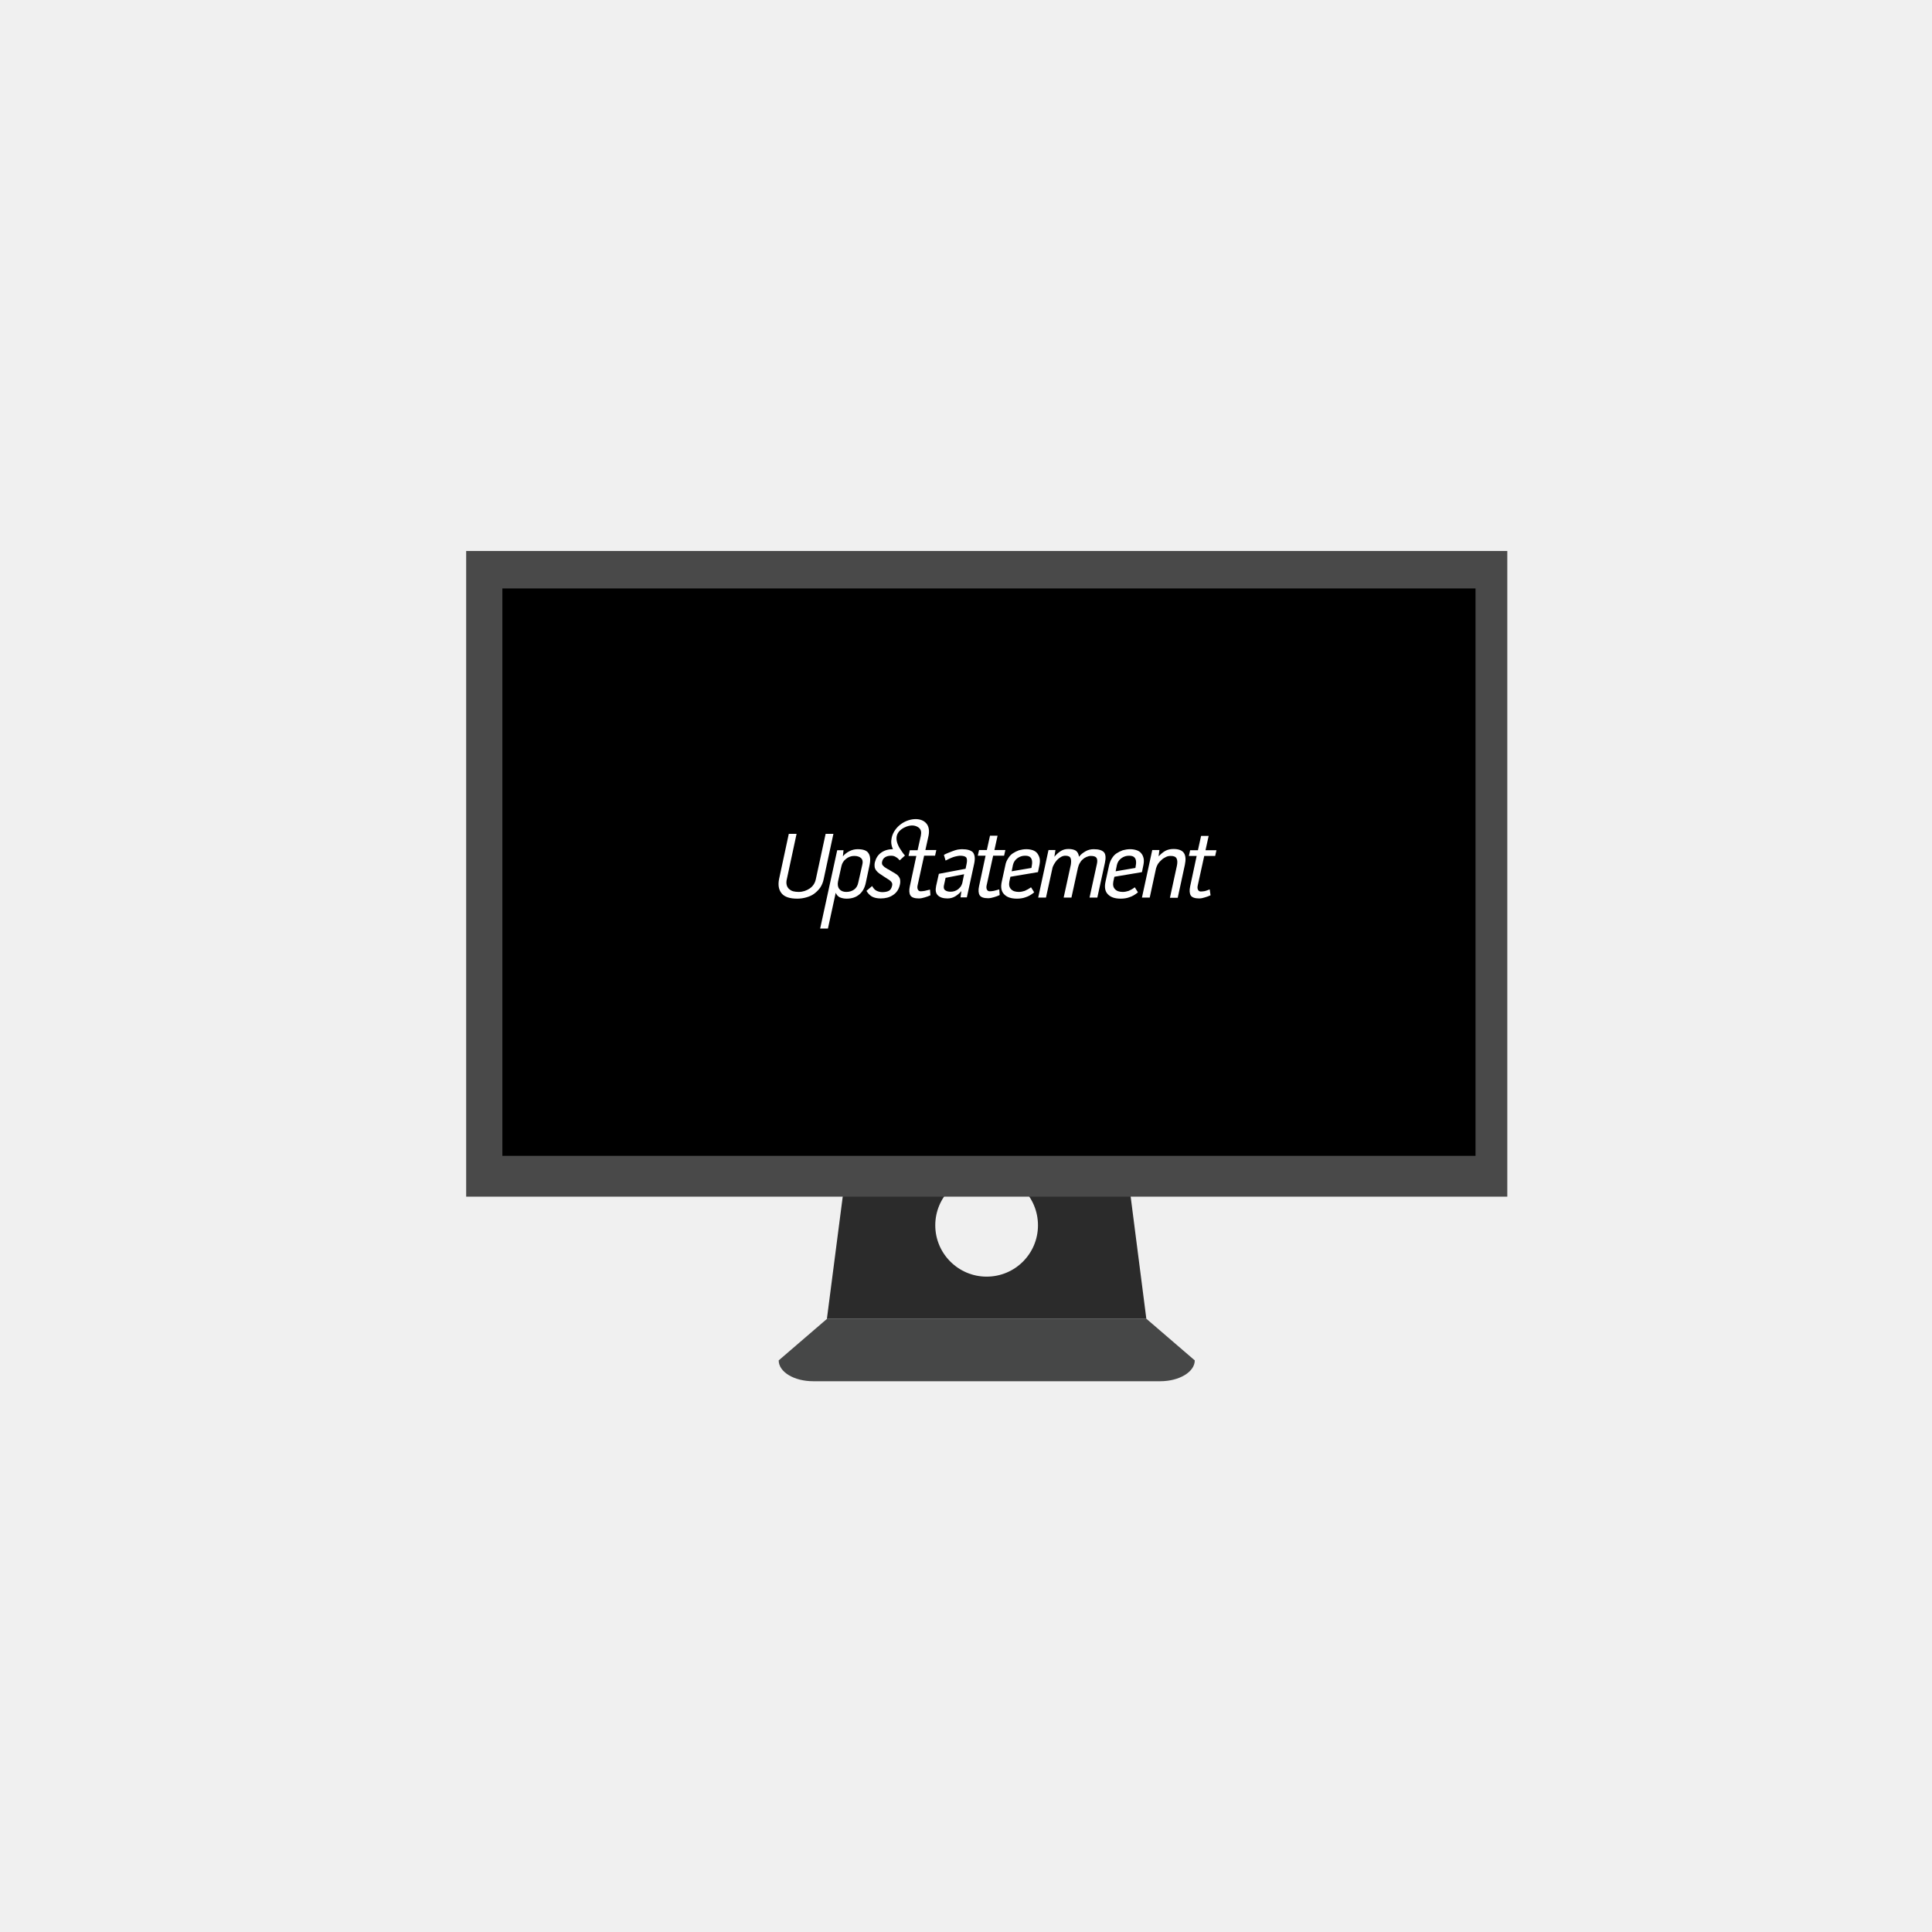
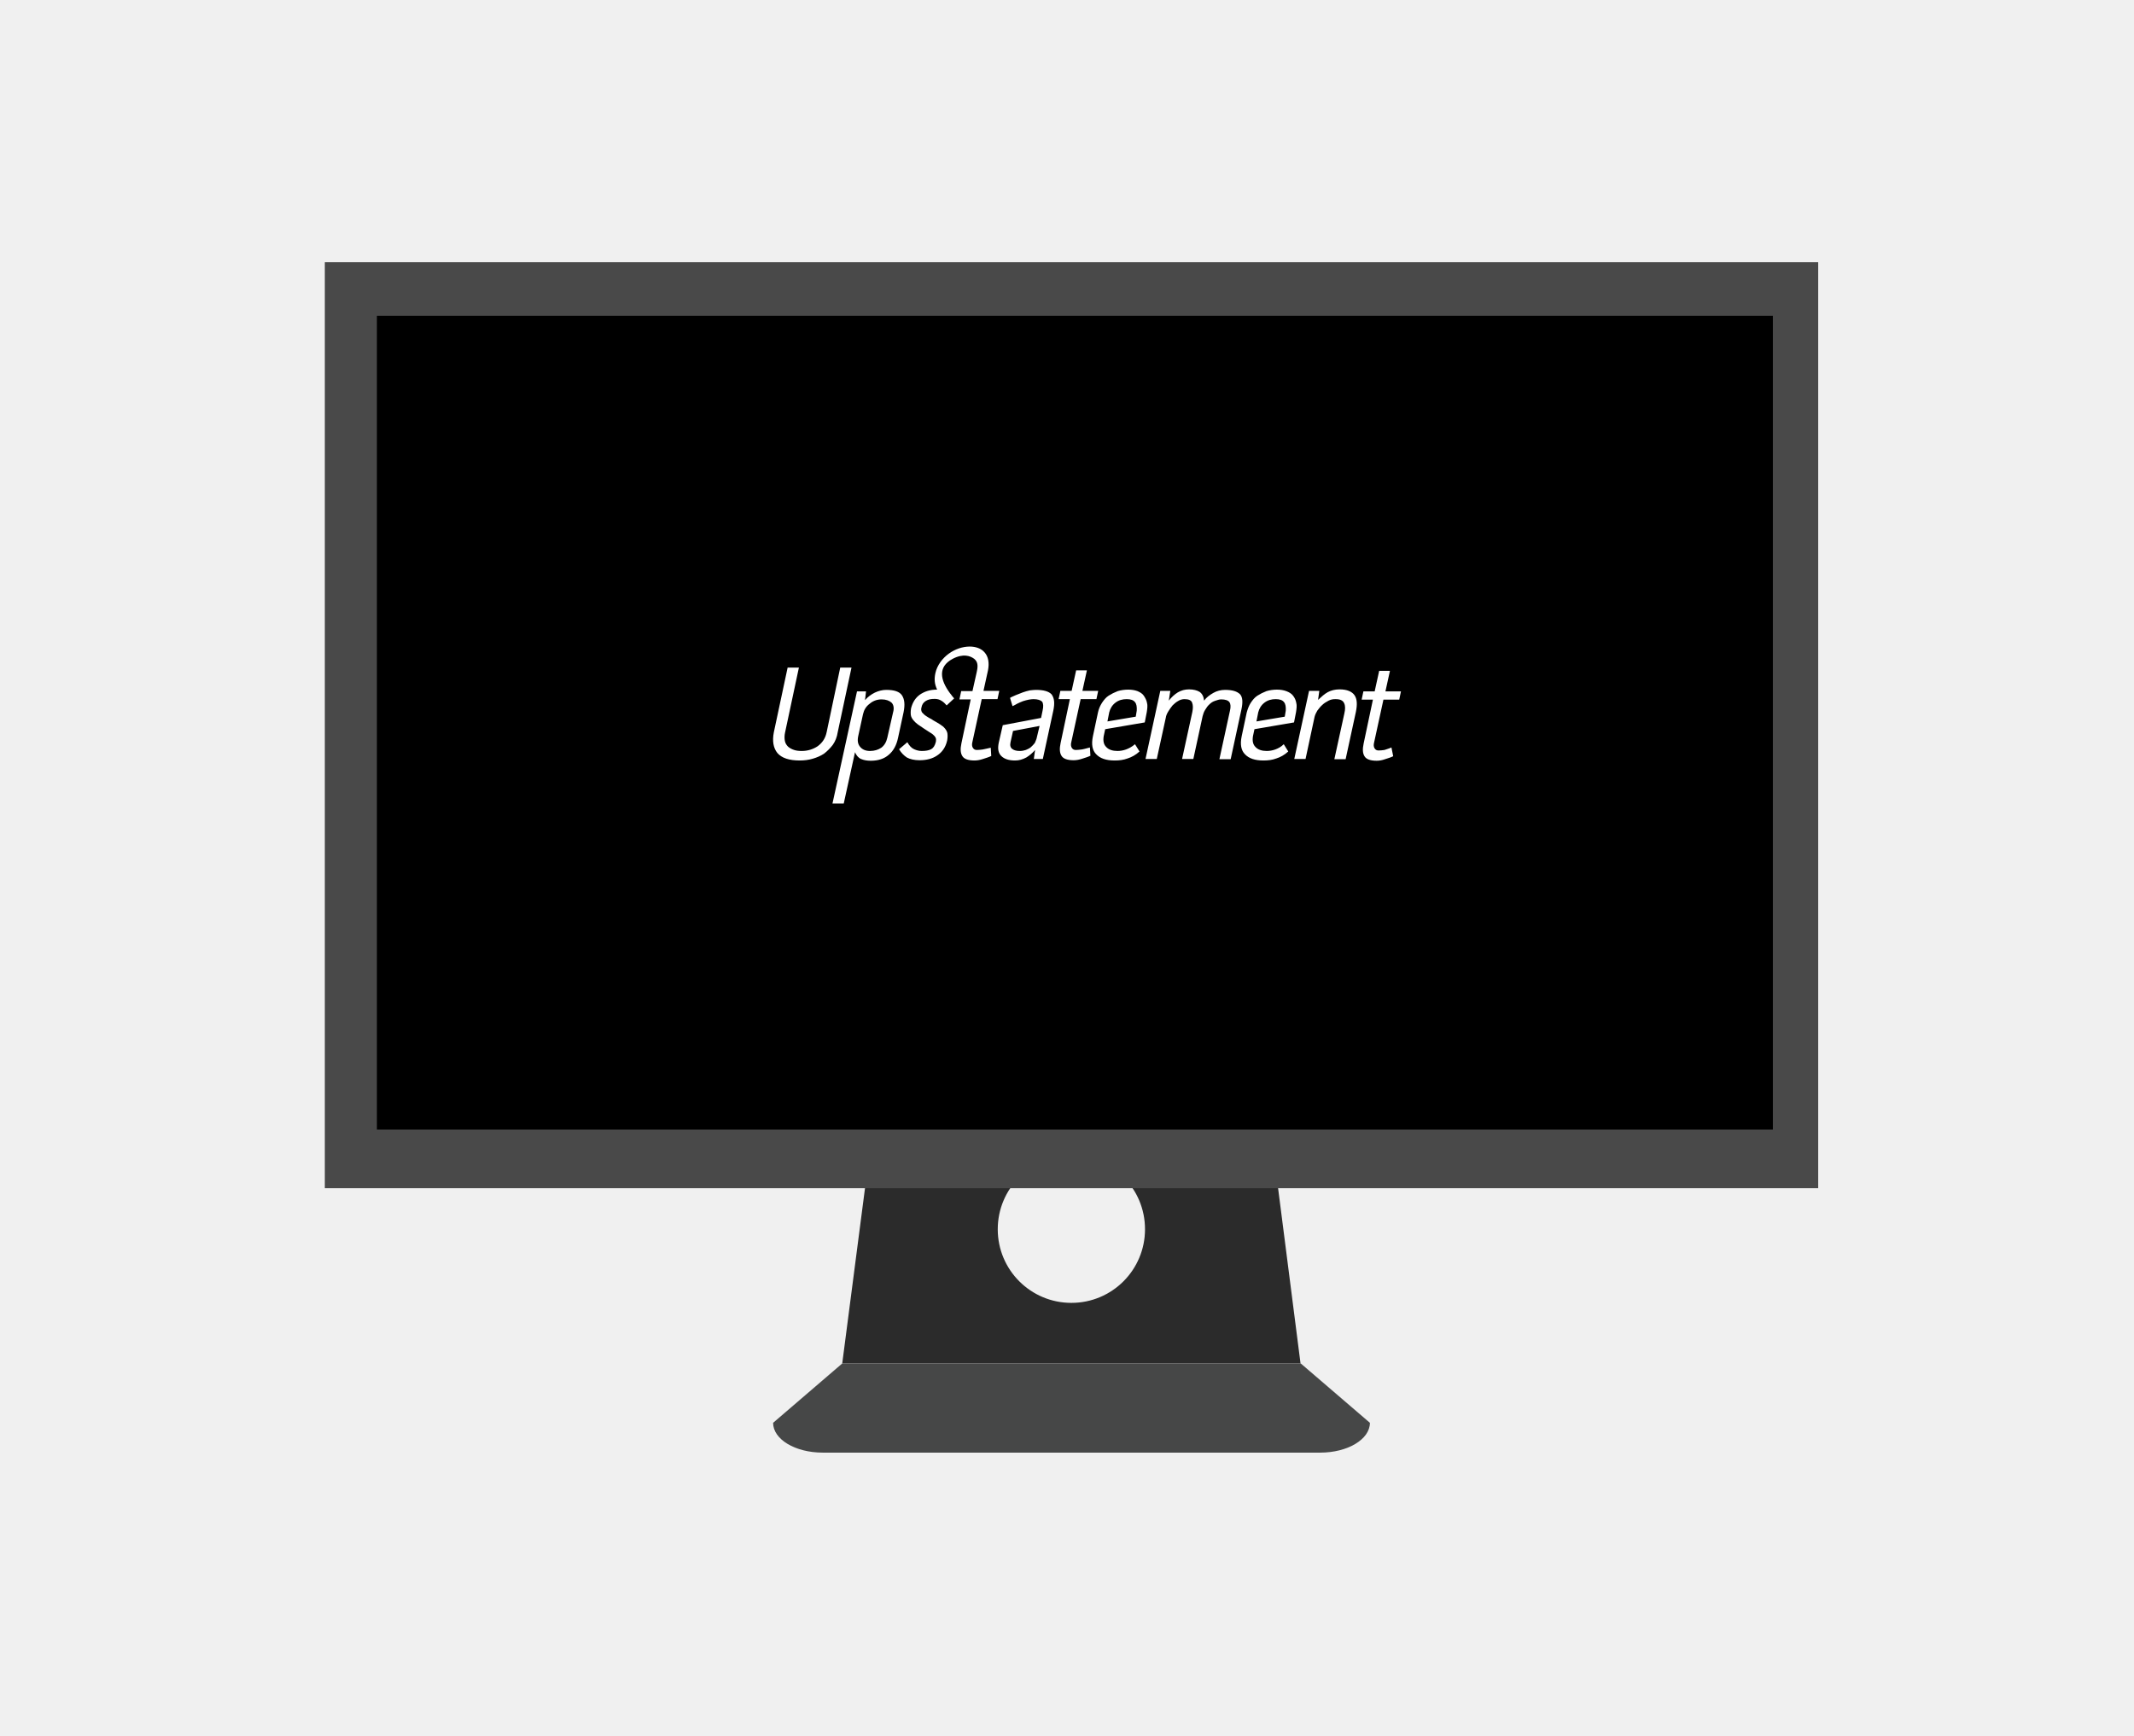
- <svg xmlns="http://www.w3.org/2000/svg" version="1.1" x="0px" y="0px" viewBox="-2689.4 1753.2 918 918" enable-background="new -2689.4 1753.2 918 918" xml:space="preserve">
+ <svg xmlns="http://www.w3.org/2000/svg" version="1.1" id="Layer_1" x="0px" y="0px" viewBox="-54.2 -135.2 852.1 693.1" enable-background="new -54.2 -135.2 852.1 693.1" xml:space="preserve">
  <g id="Layer_2" display="none">
</g>
-   <g id="Layer_1">
-     <path fill="#2B2B2B" d="M-2156.1,2291.1H-2285l-11.5,88.8h151.8L-2156.1,2291.1z M-2220.6,2359.8c-13.4,0-24.4-10.9-24.4-24.4   c0-13.4,10.9-24.4,24.4-24.4s24.4,10.9,24.4,24.4C-2196.2,2348.9-2207.1,2359.8-2220.6,2359.8z" />
-     <path fill="#464747" d="M-2144.6,2379.9l22.9,19.7c0,5.5-7.4,9.9-16.4,9.9H-2303c-9.1,0-16.4-4.4-16.4-9.9l22.9-19.7" />
-     <rect x="-2467.9" y="2015" fill="#494949" width="494.7" height="306.8" />
-     <rect x="-2450.7" y="2032.8" width="462.4" height="269.6" />
+   <g id="Layer_1_1_">
+     <path fill="#2B2B2B" d="M451.4,302.3H296l-13.9,107h183L451.4,302.3z M373.6,385.1c-16.2,0-29.4-13.1-29.4-29.4   c0-16.2,13.1-29.4,29.4-29.4c16.3,0,29.4,13.1,29.4,29.4C403,371.9,389.9,385.1,373.6,385.1z" />
+     <path fill="#464747" d="M465.2,409.3l27.6,23.7c0,6.6-8.9,11.9-19.8,11.9H274.3c-11,0-19.8-5.3-19.8-11.9l27.6-23.7" />
+     <rect x="75.5" y="-30.5" fill="#494949" width="596.3" height="369.8" />
+     <rect x="96.3" y="-9.1" width="557.4" height="325" />
    <g>
-       <path fill="#FFFFFF" d="M-2169.7,2156.7c-1.4,0-2.7,0.3-3.9,1c-1.2,0.7-2.3,1.5-3.1,2.6c-0.2-1.4-0.7-2.3-1.5-2.9    c-0.8-0.5-2-0.8-3.5-0.8c-1.4,0-2.6,0.3-3.7,1c-1.1,0.7-2.1,1.6-3,2.7l0.5-3.2h-3.3l-4.9,22.6h3.7l3-13.7c0.1-0.7,0.4-1.4,0.8-2.1    c0.4-0.7,0.9-1.4,1.4-2c0.6-0.6,1.2-1.1,1.9-1.5c0.7-0.4,1.4-0.6,2.1-0.6c1.4,0,2.2,0.4,2.5,1.2c0.3,0.8,0.3,1.8,0.1,3.1    l-3.4,15.6h3.7l3.1-14.2c0.2-0.7,0.4-1.4,0.8-2.1c0.4-0.7,0.8-1.3,1.4-1.8c0.5-0.5,1.1-0.9,1.8-1.2c0.7-0.3,1.4-0.5,2.1-0.5    c1.4,0,2.3,0.3,2.7,0.9c0.4,0.6,0.5,1.6,0.2,2.9l-3.5,16h3.7l3.6-16.5c0.5-2.3,0.4-4-0.4-5    C-2165.7,2157.2-2167.3,2156.7-2169.7,2156.7 M-2217.2,2176.5c-0.6,0.1-1.3,0.2-1.9,0.2c-0.6,0-1-0.2-1.3-0.7    c-0.3-0.5-0.4-1.2-0.2-2.1l3.1-14.1h5.2l0.6-2.7h-5.2l1.5-6.8h-3.6l-1.5,6.8h-3.7l-0.6,2.7h3.7l-3.1,14.5    c-0.4,1.9-0.3,3.3,0.3,4.3c0.6,0.9,1.9,1.4,4,1.4c0.9,0,1.8-0.2,2.8-0.5c1-0.3,1.9-0.6,2.7-1l-0.2-2.7    C-2215.8,2176.1-2216.6,2176.4-2217.2,2176.5 M-2208.1,2164.2c0.3-1.3,1-2.4,2.1-3.2c1.1-0.8,2.3-1.2,3.7-1.2c1.3,0,2.2,0.3,2.7,1    c0.5,0.6,0.7,1.6,0.6,2.8l-0.3,2l-9.4,1.6L-2208.1,2164.2z M-2202.5,2176.5c-0.9,0.3-1.9,0.5-2.8,0.5c-1.6,0-2.9-0.4-3.7-1.3    c-0.8-0.8-1.1-2-0.8-3.6l0.5-2.3l13.1-2.2l0.7-3.4c0.2-1.1,0.3-2.2,0.1-3.1c-0.2-0.9-0.6-1.7-1.1-2.4c-0.5-0.7-1.3-1.2-2.1-1.5    c-0.9-0.3-1.9-0.5-3.1-0.5c-1.2,0-2.4,0.2-3.5,0.5c-1.1,0.4-2.1,0.9-3,1.5c-0.9,0.6-1.6,1.4-2.2,2.4c-0.6,0.9-1.1,2-1.3,3.2    l-1.7,7.8c-0.6,2.7-0.2,4.7,1.1,6c1.3,1.4,3.3,2.1,6.1,2.1c1.5,0,2.9-0.2,4.2-0.7c1.3-0.4,2.7-1.2,4-2.3l-1.5-2.4    C-2200.6,2175.6-2201.6,2176.1-2202.5,2176.5 M-2114.6,2175.8c-0.9,0.4-1.7,0.6-2.3,0.8c-0.6,0.1-1.3,0.2-1.9,0.2    c-0.6,0-1-0.2-1.3-0.7c-0.3-0.5-0.4-1.2-0.2-2.1l3.1-14.1h5.2l0.6-2.7h-5.2l1.5-6.8h-3.6l-1.5,6.8h-3.7l-0.6,2.7h3.7l-3.1,14.5    c-0.4,1.9-0.3,3.3,0.3,4.3c0.6,0.9,1.9,1.4,4,1.4c0.9,0,1.8-0.2,2.7-0.5c1-0.3,1.9-0.6,2.7-1L-2114.6,2175.8z M-2158.7,2164.2    c0.3-1.3,1-2.4,2.1-3.2c1.1-0.8,2.3-1.2,3.7-1.2c1.3,0,2.2,0.3,2.7,1c0.5,0.6,0.7,1.6,0.6,2.8l-0.3,2l-9.4,1.6L-2158.7,2164.2z     M-2153.1,2176.5c-0.9,0.3-1.9,0.5-2.8,0.5c-1.6,0-2.9-0.4-3.7-1.3c-0.8-0.8-1.1-2-0.8-3.6l0.5-2.3l13.1-2.2l0.7-3.4    c0.2-1.1,0.3-2.2,0.1-3.1c-0.2-0.9-0.5-1.7-1.1-2.4c-0.5-0.7-1.3-1.2-2.2-1.5c-0.9-0.3-1.9-0.5-3.1-0.5c-1.2,0-2.4,0.2-3.5,0.5    c-1.1,0.4-2.1,0.9-3,1.5c-0.9,0.6-1.6,1.4-2.2,2.4c-0.6,0.9-1,2-1.3,3.2l-1.7,7.8c-0.6,2.7-0.2,4.7,1.1,6c1.3,1.4,3.3,2.1,6.1,2.1    c1.5,0,2.9-0.2,4.2-0.7c1.3-0.4,2.7-1.2,4-2.3l-1.5-2.4C-2151.2,2175.6-2152.2,2176.1-2153.1,2176.5 M-2131.8,2156.6    c-1.5,0-2.8,0.3-3.9,0.9c-1.1,0.6-2.1,1.5-3.2,2.6l0.4-3h-3.4l-4.9,22.6h3.7l3-13.9c0.2-0.7,0.5-1.4,0.9-2.1    c0.5-0.7,1-1.3,1.7-1.9c0.6-0.6,1.3-1,2.1-1.4c0.8-0.4,1.5-0.5,2.3-0.5c1.5,0,2.4,0.4,2.8,1.3c0.4,0.8,0.4,2,0.1,3.4l-3.3,15.2    h3.7l3.4-15.7c0.5-2.4,0.4-4.2-0.4-5.5C-2127.6,2157.3-2129.3,2156.6-2131.8,2156.6 M-2232.1,2172.5c-0.1,0.6-0.4,1.2-0.7,1.8    c-0.4,0.5-0.8,1-1.3,1.4c-0.5,0.4-1.1,0.7-1.7,0.9c-0.6,0.2-1.2,0.3-1.9,0.3c-1.1,0-1.9-0.2-2.6-0.7c-0.6-0.4-0.8-1.2-0.6-2.2    l0.8-3.7l8.8-1.7L-2232.1,2172.5z M-2232.3,2156.7c-0.6,0-1.3,0.1-2.1,0.2c-0.8,0.2-1.6,0.4-2.3,0.7c-0.8,0.3-1.5,0.6-2.3,0.9    c-0.7,0.3-1.4,0.6-1.9,0.9l0.8,2.7c0.4-0.2,1-0.5,1.6-0.8c0.6-0.3,1.2-0.5,1.9-0.8c0.6-0.2,1.3-0.4,1.9-0.5    c0.6-0.1,1.1-0.2,1.5-0.2c1.5,0,2.4,0.3,2.9,0.8c0.4,0.6,0.5,1.6,0.2,3l-0.5,2.4l-12.7,2.4l-1.3,5.8c-0.4,2-0.2,3.4,0.8,4.4    c1,1,2.5,1.5,4.6,1.5c1.3,0,2.5-0.3,3.7-1c1.1-0.7,2.1-1.5,2.9-2.5l-0.4,3h3l3.5-16.1c0.5-2.4,0.3-4.1-0.6-5.3    C-2228.1,2157.2-2229.8,2156.7-2232.3,2156.7 M-2281.6,2172.6c-0.3,1.5-1,2.6-2,3.3c-1,0.7-2.2,1.1-3.7,1.1    c-1.5,0-2.6-0.5-3.3-1.4c-0.7-0.9-0.9-2.1-0.6-3.6l1.6-7.2c0.3-1.4,1-2.6,2.2-3.5c1.1-0.9,2.4-1.4,3.9-1.4c1.5,0,2.6,0.4,3.3,1.1    c0.7,0.7,0.9,1.8,0.5,3.2L-2281.6,2172.6z M-2281.9,2156.7c-1.3,0-2.6,0.3-3.8,0.9c-1.2,0.6-2.3,1.4-3.2,2.5l0.3-2.9h-3l-8.1,37.2    h3.7l3.7-17c0.4,1,1.1,1.8,2,2.2c1,0.4,2,0.6,3.2,0.6c2.5,0,4.5-0.7,6-2c1.6-1.3,2.6-3.2,3.1-5.6l1.8-8.5c0.5-2.5,0.3-4.3-0.6-5.6    C-2277.6,2157.3-2279.3,2156.7-2281.9,2156.7 M-2301.7,2170.7c-0.4,2.1-1.4,3.6-3,4.7c-1.5,1-3.3,1.6-5.2,1.6    c-1,0-1.8-0.1-2.6-0.3c-0.8-0.2-1.4-0.6-2-1.1c-0.5-0.5-0.9-1.1-1.1-1.9c-0.2-0.8-0.2-1.8,0.1-2.9l4.6-21.4h-3.7l-4.6,21.4    c-0.6,2.9-0.2,5.2,1.2,6.9c1.4,1.7,3.9,2.5,7.4,2.5c1.5,0,2.9-0.2,4.3-0.6c1.4-0.4,2.6-0.9,3.7-1.7c1.1-0.8,2.1-1.8,2.9-2.9    c0.8-1.2,1.4-2.6,1.7-4.2l4.6-21.4h-3.7L-2301.7,2170.7z M-2250,2176.5c-0.6,0.1-1.3,0.2-1.9,0.2c-0.6,0-1-0.2-1.3-0.7    c-0.3-0.5-0.4-1.2-0.2-2.1l3.1-14.1h5.2l0.6-2.7h-5.2l1.5-6.8h0c0.5-2.5,0.1-4.6-1.1-5.9c-1.2-1.4-3.1-2-5-2    c-2.3,0-4.8,0.8-6.9,2.3c-2.1,1.5-3.9,3.8-4.5,6.5c-0.4,1.9-0.3,3.6,0.6,5.5c0,0-0.1,0-0.1,0c-2.2,0-4.1,0.6-5.6,1.7    c-1.5,1.1-2.4,2.6-2.9,4.5c-0.2,0.9-0.2,1.7-0.1,2.3c0.1,0.6,0.4,1.2,0.8,1.7c0.4,0.5,0.9,1,1.5,1.4c0.6,0.4,1.3,0.9,2.1,1.4    c0.6,0.4,1.1,0.7,1.7,1.1c0.5,0.3,1,0.6,1.3,0.9c0.4,0.3,0.6,0.6,0.8,1c0.2,0.4,0.2,0.8,0.1,1.3c-0.3,1.3-0.8,2.1-1.6,2.5    c-0.8,0.4-1.8,0.6-3.1,0.6c-0.8,0-1.7-0.2-2.6-0.6c-0.9-0.4-1.6-1.2-2.2-2.3l-2.7,2.3c0.7,1.2,1.6,2.1,2.6,2.7    c1.1,0.6,2.5,0.9,4.2,0.9c2.2,0,4.2-0.5,5.8-1.6c1.7-1.1,2.8-2.7,3.3-5c0.2-0.9,0.2-1.7,0.1-2.3c-0.1-0.6-0.4-1.2-0.8-1.7    c-0.4-0.5-0.9-0.9-1.6-1.3c-0.6-0.4-1.4-0.8-2.2-1.3c-0.4-0.3-0.9-0.6-1.4-0.8c-0.5-0.3-1-0.6-1.4-0.9c-0.4-0.3-0.7-0.7-1-1    c-0.2-0.4-0.3-0.8-0.2-1.4c0.2-1.1,0.7-1.8,1.5-2.3c0.8-0.5,1.7-0.7,2.9-0.7c0.8,0,1.6,0.2,2.3,0.7c0.7,0.4,1.2,0.9,1.7,1.5    l2.5-2.3c-0.2-0.2-0.4-0.5-0.6-0.7c-0.3-0.4-0.6-0.8-0.8-1.1l0,0c-3.2-4.4-4.1-8.7,0.9-11.4c3.5-1.8,5.8-1,7.1,0c0,0,0,0,0,0    c0.1,0,0.1,0.1,0.1,0.1c0.1,0.1,0.2,0.2,0.3,0.3c0.6,0.7,0.9,1.7,0.5,3.6l-0.1,0.4h0l-1.4,6.3h-3.7l-0.6,2.7h3.7l-3.1,14.5    c-0.4,1.9-0.3,3.3,0.3,4.3c0.6,0.9,1.9,1.4,4,1.4c0.9,0,1.8-0.2,2.8-0.5c1-0.3,1.9-0.6,2.7-1l-0.2-2.7    C-2248.6,2176.1-2249.4,2176.4-2250,2176.5" />
+       <path fill="#FFFFFF" d="M435,140.3c-1.7,0-3.3,0.4-4.7,1.2c-1.4,0.8-2.8,1.8-3.7,3.1c-0.2-1.7-0.8-2.8-1.8-3.5c-1-0.6-2.4-1-4.2-1    c-1.7,0-3.1,0.4-4.5,1.2c-1.3,0.8-2.5,1.9-3.6,3.3l0.6-3.9h-4l-5.9,27.2h4.5l3.6-16.5c0.1-0.8,0.5-1.7,1-2.5    c0.5-0.8,1.1-1.7,1.7-2.4c0.7-0.7,1.4-1.3,2.3-1.8c0.8-0.5,1.7-0.7,2.5-0.7c1.7,0,2.7,0.5,3,1.4c0.4,1,0.4,2.2,0.1,3.7l-4.1,18.8    h4.5l3.7-17.1c0.2-0.8,0.5-1.7,1-2.5c0.5-0.8,1-1.6,1.7-2.2c0.6-0.6,1.3-1.1,2.2-1.4s1.7-0.6,2.5-0.6c1.7,0,2.8,0.4,3.3,1.1    c0.5,0.7,0.6,1.9,0.2,3.5l-4.2,19.3h4.5l4.3-19.9c0.6-2.8,0.5-4.8-0.5-6C439.8,140.9,437.9,140.3,435,140.3 M377.7,164.1    c-0.7,0.1-1.6,0.2-2.3,0.2c-0.7,0-1.2-0.2-1.6-0.8c-0.4-0.6-0.5-1.4-0.2-2.5l3.7-17h6.3l0.7-3.3h-6.3l1.8-8.2h-4.3l-1.8,8.2h-4.5    l-0.7,3.3h4.5l-3.7,17.5c-0.5,2.3-0.4,4,0.4,5.2c0.7,1.1,2.3,1.7,4.8,1.7c1.1,0,2.2-0.2,3.4-0.6c1.2-0.4,2.3-0.7,3.3-1.2l-0.2-3.3    C379.4,163.7,378.5,164,377.7,164.1 M388.7,149.3c0.4-1.6,1.2-2.9,2.5-3.9c1.3-1,2.8-1.4,4.5-1.4c1.6,0,2.7,0.4,3.3,1.2    c0.6,0.7,0.8,1.9,0.7,3.4l-0.4,2.4l-11.3,1.9L388.7,149.3z M395.4,164.1c-1.1,0.4-2.3,0.6-3.4,0.6c-1.9,0-3.5-0.5-4.5-1.6    c-1-1-1.3-2.4-1-4.3l0.6-2.8l15.8-2.7l0.8-4.1c0.2-1.3,0.4-2.7,0.1-3.7c-0.2-1.1-0.7-2-1.3-2.9s-1.6-1.4-2.5-1.8    c-1.1-0.4-2.3-0.6-3.7-0.6c-1.4,0-2.9,0.2-4.2,0.6c-1.3,0.5-2.5,1.1-3.6,1.8s-1.9,1.7-2.7,2.9c-0.7,1.1-1.3,2.4-1.6,3.9l-2,9.4    c-0.7,3.3-0.2,5.7,1.3,7.2c1.6,1.7,4,2.5,7.4,2.5c1.8,0,3.5-0.2,5.1-0.8c1.6-0.5,3.3-1.4,4.8-2.8l-1.8-2.9    C397.7,163.1,396.5,163.7,395.4,164.1 M501.4,163.3c-1.1,0.5-2,0.7-2.8,1c-0.7,0.1-1.6,0.2-2.3,0.2c-0.7,0-1.2-0.2-1.6-0.8    c-0.4-0.6-0.5-1.4-0.2-2.5l3.7-17h6.3l0.7-3.3H499l1.8-8.2h-4.3l-1.8,8.2h-4.5l-0.7,3.3h4.5l-3.7,17.5c-0.5,2.3-0.4,4,0.4,5.2    c0.7,1.1,2.3,1.7,4.8,1.7c1.1,0,2.2-0.2,3.3-0.6c1.2-0.4,2.3-0.7,3.3-1.2L501.4,163.3z M448.2,149.3c0.4-1.6,1.2-2.9,2.5-3.9    c1.3-1,2.8-1.4,4.5-1.4c1.6,0,2.7,0.4,3.3,1.2c0.6,0.7,0.8,1.9,0.7,3.4l-0.4,2.4l-11.3,1.9L448.2,149.3z M455,164.1    c-1.1,0.4-2.3,0.6-3.4,0.6c-1.9,0-3.5-0.5-4.5-1.6c-1-1-1.3-2.4-1-4.3l0.6-2.8l15.8-2.7l0.8-4.1c0.2-1.3,0.4-2.7,0.1-3.7    c-0.2-1.1-0.6-2-1.3-2.9c-0.6-0.8-1.6-1.4-2.7-1.8s-2.3-0.6-3.7-0.6c-1.4,0-2.9,0.2-4.2,0.6c-1.3,0.5-2.5,1.1-3.6,1.8    s-1.9,1.7-2.7,2.9c-0.7,1.1-1.2,2.4-1.6,3.9l-2,9.4c-0.7,3.3-0.2,5.7,1.3,7.2c1.6,1.7,4,2.5,7.4,2.5c1.8,0,3.5-0.2,5.1-0.8    c1.6-0.5,3.3-1.4,4.8-2.8l-1.8-2.9C457.3,163.1,456.1,163.7,455,164.1 M480.7,140.1c-1.8,0-3.4,0.4-4.7,1.1    c-1.3,0.7-2.5,1.8-3.9,3.1l0.5-3.6h-4.1l-5.9,27.2h4.5l3.6-16.8c0.2-0.8,0.6-1.7,1.1-2.5c0.6-0.8,1.2-1.6,2-2.3    c0.7-0.7,1.6-1.2,2.5-1.7c1-0.5,1.8-0.6,2.8-0.6c1.8,0,2.9,0.5,3.4,1.6c0.5,1,0.5,2.4,0.1,4.1l-4,18.3h4.5l4.1-18.9    c0.6-2.9,0.5-5.1-0.5-6.6C485.7,141,483.7,140.1,480.7,140.1 M359.8,159.3c-0.1,0.7-0.5,1.4-0.8,2.2c-0.5,0.6-1,1.2-1.6,1.7    c-0.6,0.5-1.3,0.8-2,1.1c-0.7,0.2-1.4,0.4-2.3,0.4c-1.3,0-2.3-0.2-3.1-0.8c-0.7-0.5-1-1.4-0.7-2.7l1-4.5l10.6-2L359.8,159.3z     M359.5,140.3c-0.7,0-1.6,0.1-2.5,0.2c-1,0.2-1.9,0.5-2.8,0.8c-1,0.4-1.8,0.7-2.8,1.1c-0.8,0.4-1.7,0.7-2.3,1.1l1,3.3    c0.5-0.2,1.2-0.6,1.9-1s1.4-0.6,2.3-1c0.7-0.2,1.6-0.5,2.3-0.6c0.7-0.1,1.3-0.2,1.8-0.2c1.8,0,2.9,0.4,3.5,1    c0.5,0.7,0.6,1.9,0.2,3.6l-0.6,2.9l-15.3,2.9l-1.6,7c-0.5,2.4-0.2,4.1,1,5.3s3,1.8,5.5,1.8c1.6,0,3-0.4,4.5-1.2    c1.3-0.8,2.5-1.8,3.5-3l-0.5,3.6h3.6l4.2-19.4c0.6-2.9,0.4-4.9-0.7-6.4C364.6,140.9,362.5,140.3,359.5,140.3 M300.1,159.4    c-0.4,1.8-1.2,3.1-2.4,4c-1.2,0.8-2.7,1.3-4.5,1.3s-3.1-0.6-4-1.7s-1.1-2.5-0.7-4.3l1.9-8.7c0.4-1.7,1.2-3.1,2.7-4.2    c1.3-1.1,2.9-1.7,4.7-1.7s3.1,0.5,4,1.3c0.8,0.8,1.1,2.2,0.6,3.9L300.1,159.4z M299.7,140.3c-1.6,0-3.1,0.4-4.6,1.1    c-1.4,0.7-2.8,1.7-3.9,3l0.4-3.5H288l-9.8,44.8h4.5l4.5-20.5c0.5,1.2,1.3,2.2,2.4,2.7c1.2,0.5,2.4,0.7,3.9,0.7    c3,0,5.4-0.8,7.2-2.4c1.9-1.6,3.1-3.9,3.7-6.8l2.2-10.2c0.6-3,0.4-5.2-0.7-6.8C304.9,141,302.9,140.3,299.7,140.3 M275.9,157.1    c-0.5,2.5-1.7,4.3-3.6,5.7c-1.8,1.2-4,1.9-6.3,1.9c-1.2,0-2.2-0.1-3.1-0.4s-1.7-0.7-2.4-1.3c-0.6-0.6-1.1-1.3-1.3-2.3    c-0.2-1-0.2-2.2,0.1-3.5l5.5-25.8h-4.5l-5.5,25.8c-0.7,3.5-0.2,6.3,1.4,8.3c1.7,2,4.7,3,8.9,3c1.8,0,3.5-0.2,5.2-0.7    c1.7-0.5,3.1-1.1,4.5-2c1.3-1,2.5-2.2,3.5-3.5c1-1.4,1.7-3.1,2-5.1l5.5-25.8h-4.5L275.9,157.1z M338.2,164.1    c-0.7,0.1-1.6,0.2-2.3,0.2c-0.7,0-1.2-0.2-1.6-0.8c-0.4-0.6-0.5-1.4-0.2-2.5l3.7-17h6.3l0.7-3.3h-6.3l1.8-8.2l0,0    c0.6-3,0.1-5.5-1.3-7.1c-1.4-1.7-3.7-2.4-6-2.4c-2.8,0-5.8,1-8.3,2.8c-2.5,1.8-4.7,4.6-5.4,7.8c-0.5,2.3-0.4,4.3,0.7,6.6h-0.1    c-2.7,0-4.9,0.7-6.8,2c-1.8,1.3-2.9,3.1-3.5,5.4c-0.2,1.1-0.2,2-0.1,2.8c0.1,0.7,0.5,1.4,1,2c0.5,0.6,1.1,1.2,1.8,1.7    c0.7,0.5,1.6,1.1,2.5,1.7c0.7,0.5,1.3,0.8,2,1.3c0.6,0.4,1.2,0.7,1.6,1.1c0.5,0.4,0.7,0.7,1,1.2c0.2,0.5,0.2,1,0.1,1.6    c-0.4,1.6-1,2.5-1.9,3c-1,0.5-2.2,0.7-3.7,0.7c-1,0-2-0.2-3.1-0.7c-1.1-0.5-1.9-1.4-2.7-2.8l-3.3,2.8c0.8,1.4,1.9,2.5,3.1,3.3    c1.3,0.7,3,1.1,5.1,1.1c2.7,0,5.1-0.6,7-1.9c2-1.3,3.4-3.3,4-6c0.2-1.1,0.2-2,0.1-2.8c-0.1-0.7-0.5-1.4-1-2    c-0.5-0.6-1.1-1.1-1.9-1.6c-0.7-0.5-1.7-1-2.7-1.6c-0.5-0.4-1.1-0.7-1.7-1c-0.6-0.4-1.2-0.7-1.7-1.1c-0.5-0.4-0.8-0.8-1.2-1.2    c-0.2-0.5-0.4-1-0.2-1.7c0.2-1.3,0.8-2.2,1.8-2.8c1-0.6,2-0.8,3.5-0.8c1,0,1.9,0.2,2.8,0.8c0.8,0.5,1.4,1.1,2,1.8l3-2.8    c-0.2-0.2-0.5-0.6-0.7-0.8c-0.4-0.5-0.7-1-1-1.3l0,0c-3.9-5.3-4.9-10.5,1.1-13.7c4.2-2.2,7-1.2,8.6,0l0,0c0.1,0,0.1,0.1,0.1,0.1    c0.1,0.1,0.2,0.2,0.4,0.4c0.7,0.8,1.1,2,0.6,4.3l-0.1,0.5l0,0l-1.7,7.6h-4.5l-0.7,3.3h4.5l-3.7,17.5c-0.5,2.3-0.4,4,0.4,5.2    c0.7,1.1,2.3,1.7,4.8,1.7c1.1,0,2.2-0.2,3.4-0.6s2.3-0.7,3.3-1.2l-0.2-3.3C339.9,163.7,338.9,164,338.2,164.1" />
    </g>
  </g>
</svg>
